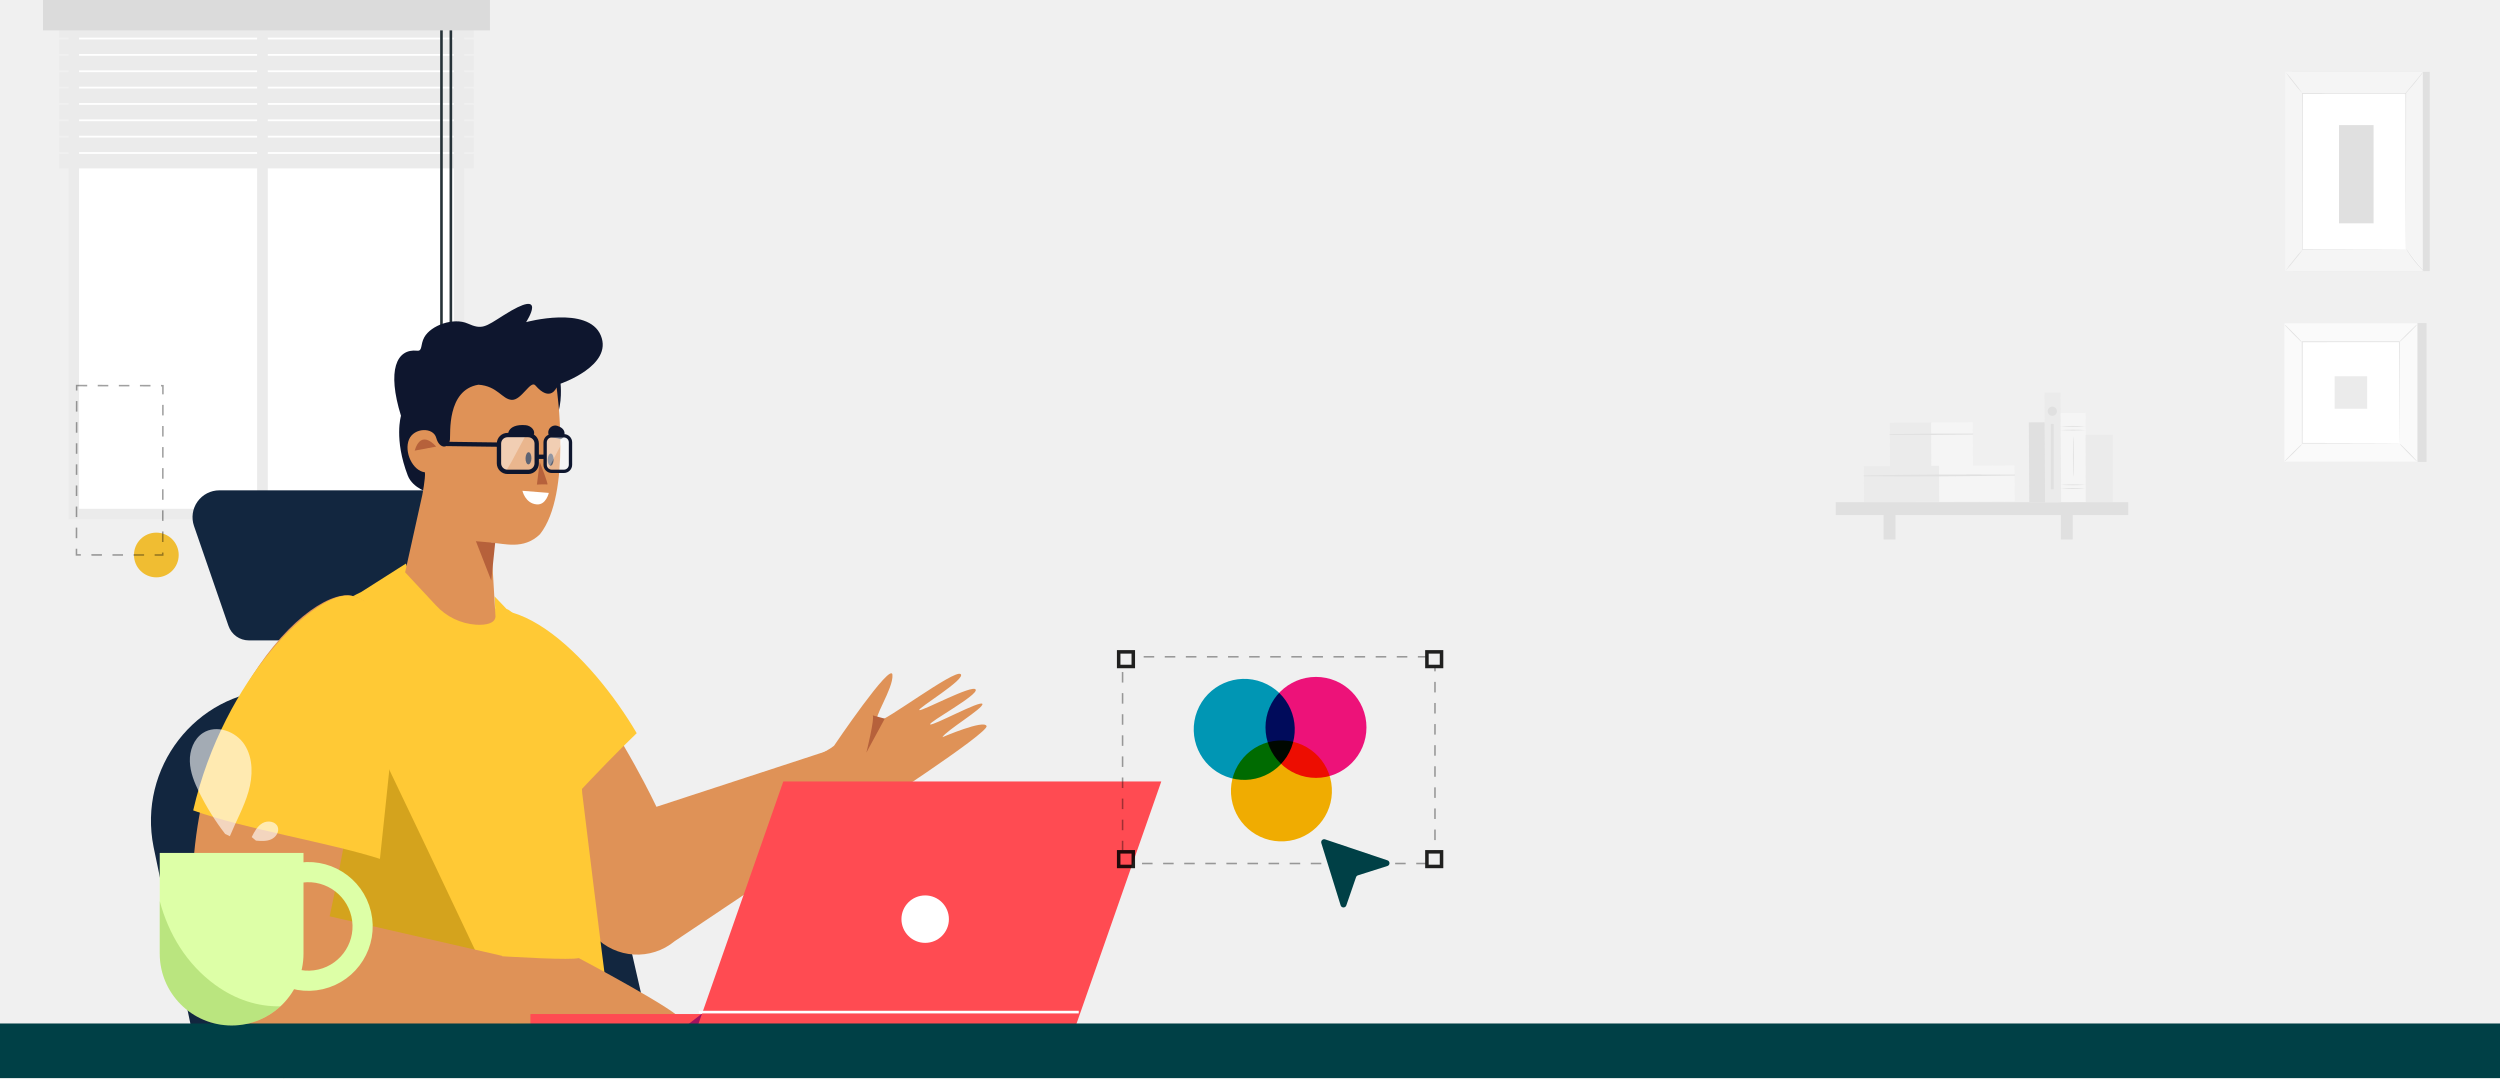
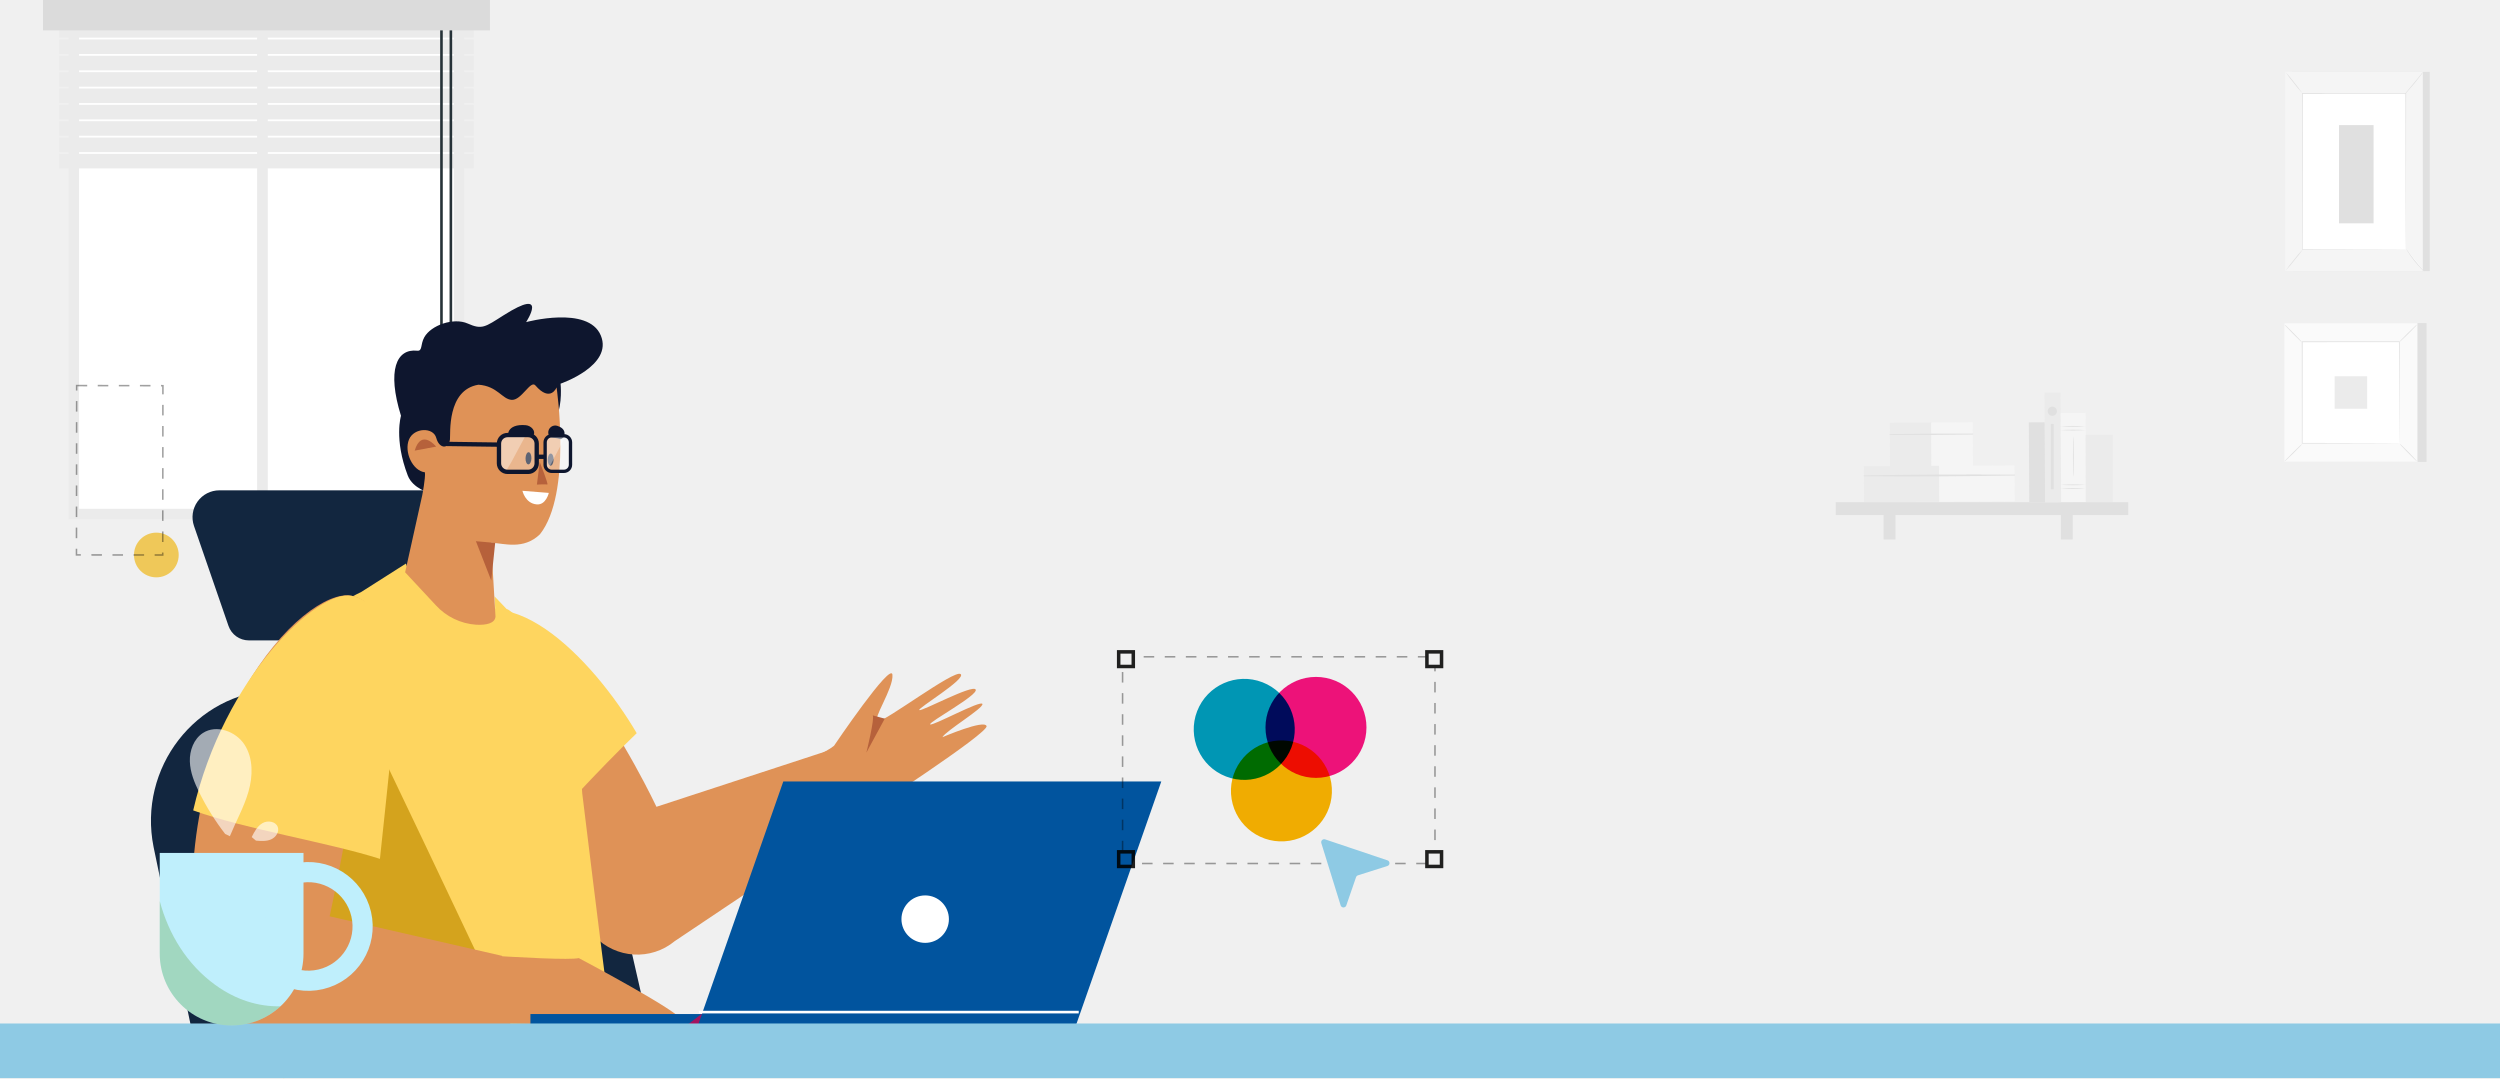
<svg xmlns="http://www.w3.org/2000/svg" width="1240" height="534.78" viewBox="0 0 1240 534.78">
-   <g id="Grupo_53834" data-name="Grupo 53834" transform="translate(-41.675 -86.772)">
+   <g id="Grupo_57478" data-name="Grupo 57478" transform="translate(-41.675 -86.772)">
    <g id="Grupo_55596" data-name="Grupo 55596" transform="translate(62.986 86.772)">
      <path id="Trazado_3325" data-name="Trazado 3325" d="M302.6,43.932V300.439H498.863V43.932Zm5.177,5.177H493.685V295.262H307.773Z" transform="translate(-289.876 -42.919)" fill="#ebebeb" />
      <path id="Trazado_3326" data-name="Trazado 3326" d="M306.376,47.712V293.864h88.355V49.057H399.9V293.864h92.39V47.712Z" transform="translate(-288.479 -41.522)" fill="#fff" />
      <rect id="Rectángulo_5108" data-name="Rectángulo 5108" width="5.166" height="247.39" transform="translate(106.252 7.535)" fill="#ebebeb" />
      <g id="Grupo_21095" data-name="Grupo 21095">
        <g id="Grupo_21091" data-name="Grupo 21091" transform="translate(8.031 11.473)">
          <rect id="Rectángulo_5109" data-name="Rectángulo 5109" width="205.644" height="7.206" fill="#ebebeb" />
          <rect id="Rectángulo_5110" data-name="Rectángulo 5110" width="205.644" height="7.207" transform="translate(0 8.107)" fill="#ebebeb" />
          <rect id="Rectángulo_5111" data-name="Rectángulo 5111" width="205.644" height="7.206" transform="translate(0 16.215)" fill="#ebebeb" />
          <rect id="Rectángulo_5112" data-name="Rectángulo 5112" width="205.644" height="7.206" transform="translate(0 24.322)" fill="#ebebeb" />
          <rect id="Rectángulo_5113" data-name="Rectángulo 5113" width="205.644" height="7.207" transform="translate(0 32.429)" fill="#ebebeb" />
          <rect id="Rectángulo_5114" data-name="Rectángulo 5114" width="205.644" height="7.207" transform="translate(0 40.537)" fill="#ebebeb" />
          <rect id="Rectángulo_5115" data-name="Rectángulo 5115" width="205.644" height="7.207" transform="translate(0 48.644)" fill="#ebebeb" />
          <rect id="Rectángulo_5116" data-name="Rectángulo 5116" width="205.644" height="7.206" transform="translate(0 56.751)" fill="#ebebeb" />
          <rect id="Rectángulo_5117" data-name="Rectángulo 5117" width="205.644" height="7.206" transform="translate(0 64.859)" fill="#ebebeb" />
        </g>
        <g id="Grupo_21094" data-name="Grupo 21094" transform="translate(195.363 10.011)">
          <g id="Grupo_21092" data-name="Grupo 21092">
            <rect id="Rectángulo_5118" data-name="Rectángulo 5118" width="1.294" height="166.106" transform="translate(1.647)" fill="#263238" />
            <path id="Trazado_3327" data-name="Trazado 3327" d="M440.543,177.963H435.95l1.151-6.6h2.29Z" transform="translate(-435.95 -5.83)" fill="#263238" />
          </g>
          <g id="Grupo_21093" data-name="Grupo 21093" transform="translate(4.66)">
            <rect id="Rectángulo_5119" data-name="Rectángulo 5119" width="1.294" height="240.299" transform="translate(1.65)" fill="#263238" />
            <path id="Trazado_3328" data-name="Trazado 3328" d="M443.946,231.275h-4.593l1.151-6.6h2.29Z" transform="translate(-439.353 13.875)" fill="#263238" />
          </g>
        </g>
        <rect id="Rectángulo_5120" data-name="Rectángulo 5120" width="221.706" height="15.076" fill="#dbdbdb" />
      </g>
    </g>
    <g id="Grupo_53805" data-name="Grupo 53805" transform="translate(116.545 237.503)">
      <g id="Grupo_53804" data-name="Grupo 53804" transform="translate(0 0)">
        <g id="Grupo_53796" data-name="Grupo 53796">
          <path id="Trazado_100501" data-name="Trazado 100501" d="M144.449,231.549l145.659-6.434,44.379,194.307-227.175,1.235L84.165,309.531C76.317,270.323,104.943,233.295,144.449,231.549Z" transform="translate(-82.865 -40.174)" fill="#12263f" />
          <g id="Grupo_53785" data-name="Grupo 53785" transform="translate(20.608 92.468)">
            <line id="Línea_139" data-name="Línea 139" x2="6.926" y2="27.085" transform="translate(46.92 70.002)" fill="none" stroke="#122832" stroke-miterlimit="10" stroke-width="5.917" />
            <line id="Línea_140" data-name="Línea 140" x2="6.925" y2="27.085" transform="translate(108.061 70.002)" fill="none" stroke="#122832" stroke-miterlimit="10" stroke-width="5.917" />
            <g id="Grupo_53784" data-name="Grupo 53784">
              <path id="Trazado_100502" data-name="Trazado 100502" d="M126.053,231.1h120l-25.7-74.433H111.454A13.322,13.322,0,0,0,98.86,174.334l17.117,49.581A10.658,10.658,0,0,0,126.053,231.1Z" transform="translate(-98.12 -156.663)" fill="#12263f" />
            </g>
          </g>
          <g id="Grupo_53795" data-name="Grupo 53795" transform="translate(20.38)">
            <g id="Grupo_53794" data-name="Grupo 53794">
              <g id="Grupo_53793" data-name="Grupo 53793">
                <g id="Grupo_53786" data-name="Grupo 53786" transform="translate(112.835 151.627)">
                  <path id="Trazado_100503" data-name="Trazado 100503" d="M309.7,328.5c19.51-12.947,54.307-35.151,54.307-35.151s61.507-39.911,60.364-43.325-21.9,5.522-21.9,5.522c1.625-3.156,20.584-14.448,19.829-16.493s-24.827,11.131-25.893,10.13,24.029-14.556,22.563-17.269-26.56,10.842-27.961,10.2,23.653-15.58,20.474-17.894-37.873,23.962-41,23.372,7.769-16.112,7.206-22.993S348.7,259.808,348.7,259.808c-6.526,5.682-57.919,27.748-57.919,27.748Z" transform="translate(-143.12 -192.25)" fill="#df9257" />
                  <path id="Trazado_100504" data-name="Trazado 100504" d="M354.663,240.919l-9.124,16.845s4.236-17.126,3.158-18.471Z" transform="translate(-123.905 -186.826)" fill="#b6613b" />
                  <path id="Trazado_100505" data-name="Trazado 100505" d="M298.993,298.018s-64.526-137.24-104.785-84.982c-43.286,56.19,34.477,107.3,74.12,149.211a29.146,29.146,0,0,0,39.742,2.394l93.484-62.63-15.834-32.369Z" transform="translate(-181.476 -200.204)" fill="#df9257" />
-                   <path id="Trazado_100506" data-name="Trazado 100506" d="M229.5,325.163c17.251-19.527,40.926-45.415,59.7-63.412-21.731-37.042-67.24-84.483-94.988-48.465C163.059,253.72,194.593,291.524,229.5,325.163Z" transform="translate(-181.476 -200.454)" fill="#ffc935" />
+                   <path id="Trazado_100506" data-name="Trazado 100506" d="M229.5,325.163c17.251-19.527,40.926-45.415,59.7-63.412-21.731-37.042-67.24-84.483-94.988-48.465C163.059,253.72,194.593,291.524,229.5,325.163Z" transform="translate(-181.476 -200.454)" fill="#fed55f" />
                </g>
                <g id="Grupo_53787" data-name="Grupo 53787" transform="translate(26.802 128.796)">
-                   <path id="Trazado_100507" data-name="Trazado 100507" d="M117.852,260.193c-2.221-34.627,57.129-62.585,57.129-62.585l22.087-14.054,1.321,3.687,36.845,34.437,6.11-15.93L241,199.785l6.041,6.343c4.446.729,22.586,25.48,27.341,37,7.235,17.535,9.442,40.522,10.137,54.319,16.412,134.376,17.675,138.562,17.675,138.562H137.872S131.638,475.2,117.852,260.193Z" transform="translate(-117.791 -183.554)" fill="#ffc935" />
+                   <path id="Trazado_100507" data-name="Trazado 100507" d="M117.852,260.193c-2.221-34.627,57.129-62.585,57.129-62.585l22.087-14.054,1.321,3.687,36.845,34.437,6.11-15.93L241,199.785l6.041,6.343c4.446.729,22.586,25.48,27.341,37,7.235,17.535,9.442,40.522,10.137,54.319,16.412,134.376,17.675,138.562,17.675,138.562H137.872S131.638,475.2,117.852,260.193Z" transform="translate(-117.791 -183.554)" fill="#fed55f" />
                  <path id="Trazado_100508" data-name="Trazado 100508" d="M151.621,203.587c1.694-1.121,108.4,225.4,108.4,225.4H127.763s-11.188-99.227-9.554-179.22C118.209,249.763,120.141,224.43,151.621,203.587Z" transform="translate(-117.701 -176.526)" fill="#d4a31d" />
                </g>
                <g id="Grupo_53790" data-name="Grupo 53790" transform="translate(100.312)">
                  <g id="Grupo_53789" data-name="Grupo 53789">
                    <path id="Trazado_100509" data-name="Trazado 100509" d="M252.62,144.24c3.121-6.352,2.071-16.458,2.071-16.458s26.2-8.936,19.945-23.918S237.6,97.247,237.6,97.247s11.657-17.875-11.249-3.335c-9.105,5.779-10.626,7.2-17.7,4.05s-18.3.894-21.563,6.817c-2.025,3.672-.778,6.936-3.545,6.646-10.249-1.073-15.045,9.627-8.006,32.308,0,0-3.546,11.564,3.356,29.6,2.494,6.514,10.992,8.7,10.992,8.7" transform="translate(-172.206 -88.214)" fill="#0e162e" />
                    <path id="Trazado_100510" data-name="Trazado 100510" d="M251.307,119.26s7.772,52.561-8.235,72.83c-8.216,7.954-17.909,4.465-24.131,4.227-.24-2.247.977,18.254,2.068,36.631,0,.046-.008.093-.014.139-.324,3.164-4.569,4.169-9.57,3.884a29.9,29.9,0,0,1-20.035-9.678l-15.2-16.32,8.478-38.2s1.689-8.619,1.346-11.388c-6.172-.777-10.463-10.2-7.887-16.33,2.456-5.844,12.023-6.228,13.514-.712,1.513,5.594,6.2,5.444,6.782.8.336-2.673-1.686-24.627,14.139-27.22,9.5.665,11.695,7.252,16.532,7.515s9.306-9.936,11.689-7.181C248.3,126.941,251.307,119.26,251.307,119.26Z" transform="translate(-170.808 -77.837)" fill="#df9257" />
                    <path id="Trazado_100511" data-name="Trazado 100511" d="M179.7,143.523c3.3-11.14,10.622-1.99,10.622-1.99Z" transform="translate(-169.576 -70.744)" fill="#b6613b" />
                    <path id="Trazado_100512" data-name="Trazado 100512" d="M211.735,176.192l-9.555-.846,7.61,19.514Z" transform="translate(-161.688 -57.639)" fill="#b6613b" />
                    <g id="Grupo_53788" data-name="Grupo 53788" transform="translate(56.515 60.088)">
                      <path id="Trazado_100513" data-name="Trazado 100513" d="M225.98,146.257s4.431,11.214,3.785,11.161c-1.7-.138-5.193.055-5.193.055Z" transform="translate(-210.346 -127.935)" fill="#b6613b" />
                      <ellipse id="Elipse_4097" data-name="Elipse 4097" cx="3.02" cy="1.458" rx="3.02" ry="1.458" transform="translate(19.515 20.143) rotate(-88.584)" fill="#0e162e" />
                      <path id="Trazado_100514" data-name="Trazado 100514" d="M220.4,145.655c-.041,1.667.578,3.035,1.383,3.054s1.49-1.314,1.532-2.983-.578-3.034-1.383-3.054S220.441,143.988,220.4,145.655Z" transform="translate(-211.811 -129.193)" fill="#0e162e" />
                      <path id="Trazado_100515" data-name="Trazado 100515" d="M215.076,138.5c-1.926.19-2.062-6.617,7.684-5.731,2.756.251,5.093,2.961,3.8,5.029C225.717,139.153,222.053,137.814,215.076,138.5Z" transform="translate(-214.041 -132.694)" fill="#0e162e" />
                      <path id="Trazado_100516" data-name="Trazado 100516" d="M234.439,139.569c1.83.63,4.643-4.5-.8-6.39a3.46,3.46,0,0,0-4.466,4.828C229.867,139.264,231.551,138.578,234.439,139.569Z" transform="translate(-208.877 -132.62)" fill="#0e162e" />
                      <path id="Trazado_100517" data-name="Trazado 100517" d="M232.342,157.881l-13.084-1.042s1.377,6.286,7.111,6.745C230.984,163.954,232.342,157.881,232.342,157.881Z" transform="translate(-212.211 -124.221)" fill="#fff" />
                    </g>
                  </g>
                </g>
                <path id="Trazado_100518" data-name="Trazado 100518" d="M167.079,369.748c23.265-2.65,65.026-7.5,65.026-7.5s83.651,1.751,84.186-1.808-50.766-30.726-50.766-30.726c-8.4,2.089-96.662-5.031-96.662-5.031Z" transform="translate(-73.693 -5.236)" fill="#df9257" />
                <g id="Grupo_53791" data-name="Grupo 53791" transform="translate(0 144.567)">
                  <path id="Trazado_100519" data-name="Trazado 100519" d="M183.131,250.226c.563-11.43,16.328-50.1-5.925-54.758-23.467-4.915-92.836,66.146-76.9,184.79,3.615,26.922,19.183,49.143,65.858,40.612l88.22-13-2.672-33.843-85.5-19.594S181.458,284.162,183.131,250.226Z" transform="translate(-97.951 -195.229)" fill="#df9257" />
                </g>
                <g id="Grupo_53792" data-name="Grupo 53792" transform="translate(0.57 144.604)">
-                   <path id="Trazado_100520" data-name="Trazado 100520" d="M191,325.92c3.562-33.844,6.232-56.691,7.125-74.813.565-11.429,1.187-50.987-21.065-55.648-17.069-3.575-63.535,40.527-78.685,106.414C123.576,311.08,165.431,317.748,191,325.92Z" transform="translate(-98.373 -195.256)" fill="#ffc935" />
+                   <path id="Trazado_100520" data-name="Trazado 100520" d="M191,325.92c3.562-33.844,6.232-56.691,7.125-74.813.565-11.429,1.187-50.987-21.065-55.648-17.069-3.575-63.535,40.527-78.685,106.414C123.576,311.08,165.431,317.748,191,325.92Z" transform="translate(-98.373 -195.256)" fill="#fed55f" />
                </g>
              </g>
            </g>
          </g>
        </g>
        <g id="Grupo_53803" data-name="Grupo 53803" transform="translate(144.798 65.056)">
          <g id="Grupo_53802" data-name="Grupo 53802" transform="translate(27.817)">
            <g id="Grupo_53799" data-name="Grupo 53799">
              <g id="Grupo_53797" data-name="Grupo 53797">
                <rect id="Rectángulo_5181" data-name="Rectángulo 5181" width="18.721" height="18.255" rx="4.234" transform="translate(0.001)" fill="#fff" opacity="0.33" />
                <path id="Trazado_100521" data-name="Trazado 100521" d="M214.08,154.264c.979-1.548,1.936-3.115,2.834-4.723,2.425-4.343,4.661-8.857,7.077-13.17h-8.327c-2.775,0-5.024,2.915-5.024,6.513v5.229C210.641,150.988,212.088,153.4,214.08,154.264Z" transform="translate(-210.641 -136.371)" fill="#fff" opacity="0.33" />
              </g>
              <g id="Grupo_53798" data-name="Grupo 53798" transform="translate(0.001)">
                <rect id="Rectángulo_5182" data-name="Rectángulo 5182" width="18.721" height="18.255" rx="4.234" fill="none" stroke="#0e162e" stroke-miterlimit="10" stroke-width="2.156" />
              </g>
            </g>
            <g id="Grupo_53801" data-name="Grupo 53801" transform="translate(22.9 0.365)">
              <g id="Grupo_53800" data-name="Grupo 53800">
                <rect id="Rectángulo_5183" data-name="Rectángulo 5183" width="12.579" height="17.628" rx="3.255" transform="translate(0 0)" fill="#fff" opacity="0.33" />
                <path id="Trazado_100522" data-name="Trazado 100522" d="M229.117,153.223q4.278-8.12,8.54-16.251a3.079,3.079,0,0,0-1.347-.331h-4.857c-2.132,0-3.861,2.243-3.861,5.006v7.615A5.588,5.588,0,0,0,229.117,153.223Z" transform="translate(-227.593 -136.641)" fill="#fff" opacity="0.33" />
              </g>
              <rect id="Rectángulo_5184" data-name="Rectángulo 5184" width="12.579" height="17.628" rx="3.255" transform="translate(0 0)" fill="none" stroke="#0e162e" stroke-miterlimit="10" stroke-width="1.657" />
            </g>
            <line id="Línea_141" data-name="Línea 141" x2="3.821" transform="translate(18.721 10.768)" fill="none" stroke="#0e162e" stroke-miterlimit="10" stroke-width="2.156" />
          </g>
          <line id="Línea_142" data-name="Línea 142" x2="27.637" y2="0.376" transform="translate(0 4.374)" fill="none" stroke="#0e162e" stroke-miterlimit="10" stroke-width="2.156" />
        </g>
      </g>
    </g>
    <g id="Grupo_53811" data-name="Grupo 53811" transform="translate(41.675 423.527)">
      <g id="Grupo_53807" data-name="Grupo 53807" transform="translate(263.091 50.854)">
        <g id="Grupo_53806" data-name="Grupo 53806" transform="translate(0)">
-           <rect id="Rectángulo_5185" data-name="Rectángulo 5185" width="118.957" height="13.95" transform="translate(0 115.351)" fill="#ff4b52" />
+           <rect id="Rectángulo_5185" data-name="Rectángulo 5185" width="118.957" height="13.95" transform="translate(0 115.351)" fill="#01549e" />
          <path id="Trazado_100523" data-name="Trazado 100523" d="M289.562,348.948q-8.971,6.79-17.652,13.951h51.8V348.948Z" transform="translate(-204.748 -233.597)" fill="#a3135f" />
-           <path id="Trazado_100524" data-name="Trazado 100524" d="M469.023,392.862H281.537l45.256-129.3H514.279Z" transform="translate(-201.37 -263.561)" fill="#ff4b52" />
+           <path id="Trazado_100524" data-name="Trazado 100524" d="M469.023,392.862H281.537l45.256-129.3H514.279Z" transform="translate(-201.37 -263.561)" fill="#01549e" />
          <line id="Línea_143" data-name="Línea 143" x2="188.429" transform="translate(83.531 114.395)" fill="none" stroke="#fff" stroke-miterlimit="10" stroke-width="1.311" />
          <path id="Trazado_100525" data-name="Trazado 100525" d="M381.959,317.165a11.77,11.77,0,1,0-11.77,11.772A11.771,11.771,0,0,0,381.959,317.165Z" transform="translate(-174.392 -248.881)" fill="#fff" />
        </g>
      </g>
-       <rect id="Rectángulo_5186" data-name="Rectángulo 5186" width="1240" height="27.071" transform="translate(0 170.893)" fill="#004046" />
+       <rect id="Rectángulo_5186" data-name="Rectángulo 5186" width="1240" height="27.071" transform="translate(0 170.893)" fill="#8ecae4" />
      <g id="Grupo_53810" data-name="Grupo 53810" transform="translate(79.231 24.889)">
        <g id="Grupo_53808" data-name="Grupo 53808" transform="translate(0 61.423)">
-           <path id="Trazado_100526" data-name="Trazado 100526" d="M120.918,396.613h0a35.654,35.654,0,0,1-35.654-35.654V311.045h71.307v49.914A35.654,35.654,0,0,1,120.918,396.613Z" transform="translate(-85.264 -311.045)" fill="#ddffa7" />
+           <path id="Trazado_100526" data-name="Trazado 100526" d="M120.918,396.613h0a35.654,35.654,0,0,1-35.654-35.654V311.045h71.307v49.914A35.654,35.654,0,0,1,120.918,396.613Z" transform="translate(-85.264 -311.045)" fill="#bfeffc" />
          <path id="Trazado_100527" data-name="Trazado 100527" d="M112.8,365.767c-14.094-10.234-23.165-25.182-27.536-41.6v26.06a35.655,35.655,0,0,0,35.652,35.654h0a35.481,35.481,0,0,0,24.181-9.508C134.273,376.611,123.081,373.234,112.8,365.767Z" transform="translate(-85.264 -300.314)" fill="#d7e5c2" style="mix-blend-mode: multiply;isolation: isolate" />
-           <circle id="Elipse_4098" data-name="Elipse 4098" cx="26.938" cy="26.938" r="26.938" transform="matrix(0.974, -0.227, 0.227, 0.974, 41.334, 16.326)" fill="none" stroke="#ddffa7" stroke-linecap="round" stroke-miterlimit="10" stroke-width="10" />
+           <circle id="Elipse_4098" data-name="Elipse 4098" cx="26.938" cy="26.938" r="26.938" transform="matrix(0.974, -0.227, 0.227, 0.974, 41.334, 16.326)" fill="none" stroke="#bfeffc" stroke-linecap="round" stroke-miterlimit="10" stroke-width="10" />
        </g>
        <g id="Grupo_53809" data-name="Grupo 53809" transform="translate(14.922)" opacity="0.61">
          <path id="Trazado_100528" data-name="Trazado 100528" d="M110.99,329.243a122.689,122.689,0,0,1-12.86-20.62c-2.387-4.833-4.484-9.966-4.648-15.354s1.936-11.11,6.44-14.069c6.685-4.392,16.445-.885,20.744,5.858s4.108,15.51,1.9,23.2-6.207,14.722-9.238,22.123" transform="translate(-93.473 -277.253)" fill="#fff" />
          <path id="Trazado_100529" data-name="Trazado 100529" d="M110.356,310.168c1.332-2.643,2.8-5.433,5.364-6.913s6.54-.883,7.562,1.9c.882,2.4-.925,5.119-3.263,6.157s-5.017.843-7.565.629" transform="translate(-79.668 -256.633)" fill="#fff" />
        </g>
      </g>
    </g>
    <g id="Grupo_53830" data-name="Grupo 53830" transform="translate(120.491 125.707)">
      <g id="Grupo_53829" data-name="Grupo 53829" transform="translate(476.048 284.393)">
        <g id="Grupo_53828" data-name="Grupo 53828" style="mix-blend-mode: multiply;isolation: isolate">
          <g id="Grupo_53823" data-name="Grupo 53823" transform="translate(29.879 6.069)">
            <circle id="Elipse_4099" data-name="Elipse 4099" cx="25.042" cy="25.042" r="25.042" transform="translate(42.94 6.35)" fill="#fc1381" style="mix-blend-mode: multiply;isolation: isolate" />
            <circle id="Elipse_4100" data-name="Elipse 4100" cx="25.042" cy="25.042" r="25.042" transform="matrix(0.361, -0.933, 0.933, 0.361, 0, 46.703)" fill="#009fbf" style="mix-blend-mode: multiply;isolation: isolate" />
            <circle id="Elipse_4101" data-name="Elipse 4101" cx="25.042" cy="25.042" r="25.042" transform="translate(22.095 42.223) rotate(-9.282)" fill="#ffb701" style="mix-blend-mode: multiply;isolation: isolate" />
          </g>
          <g id="Grupo_53827" data-name="Grupo 53827">
            <rect id="Rectángulo_5197" data-name="Rectángulo 5197" width="154.952" height="102.525" transform="translate(1.933 2.446)" fill="none" stroke="#a0a0a0" stroke-miterlimit="10" stroke-width="0.771" stroke-dasharray="5.231" />
            <g id="Grupo_53826" data-name="Grupo 53826">
              <g id="Grupo_53824" data-name="Grupo 53824">
                <rect id="Rectángulo_5198" data-name="Rectángulo 5198" width="7.249" height="7.249" fill="#fff" stroke="#222221" stroke-miterlimit="10" stroke-width="1.744" />
                <rect id="Rectángulo_5199" data-name="Rectángulo 5199" width="7.249" height="7.249" transform="translate(152.888)" fill="#fff" stroke="#222221" stroke-miterlimit="10" stroke-width="1.744" />
              </g>
              <g id="Grupo_53825" data-name="Grupo 53825" transform="translate(0 99.179)">
                <rect id="Rectángulo_5200" data-name="Rectángulo 5200" width="7.249" height="7.249" fill="#fff" stroke="#222221" stroke-miterlimit="10" stroke-width="1.744" />
                <rect id="Rectángulo_5201" data-name="Rectángulo 5201" width="7.249" height="7.249" transform="translate(152.888)" fill="#fff" stroke="#222221" stroke-miterlimit="10" stroke-width="1.744" />
              </g>
            </g>
          </g>
        </g>
-         <path id="Trazado_100534" data-name="Trazado 100534" d="M529.5,312.771l-4.833,14.017a1.477,1.477,0,0,1-2.806-.044l-9.588-30.9a1.476,1.476,0,0,1,1.88-1.836l30.936,10.4a1.476,1.476,0,0,1-.025,2.806l-14.615,4.629A1.476,1.476,0,0,0,529.5,312.771Z" transform="translate(-411.767 -201.007)" fill="#004046" />
+         <path id="Trazado_100534" data-name="Trazado 100534" d="M529.5,312.771l-4.833,14.017a1.477,1.477,0,0,1-2.806-.044l-9.588-30.9a1.476,1.476,0,0,1,1.88-1.836l30.936,10.4a1.476,1.476,0,0,1-.025,2.806l-14.615,4.629A1.476,1.476,0,0,0,529.5,312.771Z" transform="translate(-411.767 -201.007)" fill="#8ecae4" />
      </g>
    </g>
    <g id="Grupo_53833" data-name="Grupo 53833" transform="translate(79.603 167.426)">
      <g id="Grupo_53832" data-name="Grupo 53832" transform="translate(0 110.595)">
-         <path id="Trazado_100536" data-name="Trazado 100536" d="M100.418,234.742a11.093,11.093,0,1,0-11.1,11.079A11.091,11.091,0,0,0,100.418,234.742Z" transform="translate(-49.71 -150.701)" fill="#ffc935" style="mix-blend-mode: multiply;isolation: isolate" />
+         <path id="Trazado_100536" data-name="Trazado 100536" d="M100.418,234.742a11.093,11.093,0,1,0-11.1,11.079A11.091,11.091,0,0,0,100.418,234.742Z" transform="translate(-49.71 -150.701)" fill="#fed55f" style="mix-blend-mode: multiply;isolation: isolate" />
        <rect id="Rectángulo_5203" data-name="Rectángulo 5203" width="42.785" height="83.985" transform="translate(0.094 0) rotate(0.064)" fill="none" stroke="#a0a0a0" stroke-miterlimit="10" stroke-width="0.771" stroke-dasharray="5.231" style="mix-blend-mode: multiply;isolation: isolate" />
      </g>
    </g>
    <g id="Grupo_55321" data-name="Grupo 55321" transform="translate(286.548 229.721)">
      <g id="Grupo_55442" data-name="Grupo 55442" transform="translate(332 10.086)">
        <g id="Grupo_55326" data-name="Grupo 55326">
          <g id="Grupo_55325" data-name="Grupo 55325">
            <g id="Grupo_55324" data-name="Grupo 55324">
              <g id="Grupo_55323" data-name="Grupo 55323">
                <g id="Grupo_55322" data-name="Grupo 55322">
                  <g id="Grupo_55321-2" data-name="Grupo 55321">
                    <rect id="Rectángulo_5600" data-name="Rectángulo 5600" width="7.96" height="39.611" transform="translate(429.428 56.463) rotate(-0.307)" fill="#e0e0e0" />
                  </g>
                </g>
              </g>
            </g>
          </g>
        </g>
        <g id="Grupo_55346" data-name="Grupo 55346">
          <g id="Grupo_55332" data-name="Grupo 55332">
            <g id="Grupo_55331" data-name="Grupo 55331">
              <g id="Grupo_55330" data-name="Grupo 55330">
                <g id="Grupo_55329" data-name="Grupo 55329">
                  <g id="Grupo_55328" data-name="Grupo 55328">
                    <g id="Grupo_55327" data-name="Grupo 55327">
                      <rect id="Rectángulo_5601" data-name="Rectángulo 5601" width="20.615" height="21.868" transform="translate(360.464 56.634) rotate(-0.307)" fill="#ebebeb" />
                    </g>
                  </g>
                </g>
              </g>
            </g>
          </g>
          <g id="Grupo_55338" data-name="Grupo 55338">
            <g id="Grupo_55337" data-name="Grupo 55337">
              <g id="Grupo_55336" data-name="Grupo 55336">
                <g id="Grupo_55335" data-name="Grupo 55335">
                  <g id="Grupo_55334" data-name="Grupo 55334">
                    <g id="Grupo_55333" data-name="Grupo 55333">
                      <rect id="Rectángulo_5602" data-name="Rectángulo 5602" width="20.615" height="21.868" transform="translate(380.981 56.524) rotate(-0.307)" fill="#f5f5f5" />
                    </g>
                  </g>
                </g>
              </g>
            </g>
          </g>
          <g id="Grupo_55345" data-name="Grupo 55345">
            <g id="Grupo_55344" data-name="Grupo 55344">
              <g id="Grupo_55343" data-name="Grupo 55343">
                <g id="Grupo_55342" data-name="Grupo 55342">
                  <g id="Grupo_55341" data-name="Grupo 55341">
                    <g id="Grupo_55340" data-name="Grupo 55340">
                      <g id="Grupo_55339" data-name="Grupo 55339">
                        <path id="Trazado_101815" data-name="Trazado 101815" d="M360.5,62.674c13.7.113,27.434.033,41.132-.19a.219.219,0,0,0,0-.437c-13.7-.076-27.433-.009-41.13.251a.188.188,0,0,0,0,.376Z" fill="#e0e0e0" />
                      </g>
                    </g>
                  </g>
                </g>
              </g>
            </g>
          </g>
        </g>
        <g id="Grupo_55366" data-name="Grupo 55366">
          <g id="Grupo_55352" data-name="Grupo 55352">
            <g id="Grupo_55351" data-name="Grupo 55351">
              <g id="Grupo_55350" data-name="Grupo 55350">
                <g id="Grupo_55349" data-name="Grupo 55349">
                  <g id="Grupo_55348" data-name="Grupo 55348">
                    <g id="Grupo_55347" data-name="Grupo 55347">
                      <rect id="Rectángulo_5603" data-name="Rectángulo 5603" width="37.453" height="17.821" transform="translate(347.612 78.227) rotate(-0.307)" fill="#ebebeb" />
                    </g>
                  </g>
                </g>
              </g>
            </g>
          </g>
          <g id="Grupo_55358" data-name="Grupo 55358">
            <g id="Grupo_55357" data-name="Grupo 55357">
              <g id="Grupo_55356" data-name="Grupo 55356">
                <g id="Grupo_55355" data-name="Grupo 55355">
                  <g id="Grupo_55354" data-name="Grupo 55354">
                    <g id="Grupo_55353" data-name="Grupo 55353">
                      <rect id="Rectángulo_5604" data-name="Rectángulo 5604" width="37.454" height="17.821" transform="translate(384.887 78.028) rotate(-0.307)" fill="#f5f5f5" />
                    </g>
                  </g>
                </g>
              </g>
            </g>
          </g>
          <g id="Grupo_55365" data-name="Grupo 55365">
            <g id="Grupo_55364" data-name="Grupo 55364">
              <g id="Grupo_55363" data-name="Grupo 55363">
                <g id="Grupo_55362" data-name="Grupo 55362">
                  <g id="Grupo_55361" data-name="Grupo 55361">
                    <g id="Grupo_55360" data-name="Grupo 55360">
                      <g id="Grupo_55359" data-name="Grupo 55359">
                        <path id="Trazado_101816" data-name="Trazado 101816" d="M347.638,83.184c24.881.281,49.849.029,74.729-.369a.219.219,0,0,0,0-.438c-24.883-.132-49.852-.117-74.729.431a.188.188,0,0,0,0,.376Z" fill="#e0e0e0" />
                      </g>
                    </g>
                  </g>
                </g>
              </g>
            </g>
          </g>
        </g>
        <g id="Grupo_55382" data-name="Grupo 55382">
          <g id="Grupo_55371" data-name="Grupo 55371">
            <g id="Grupo_55370" data-name="Grupo 55370">
              <g id="Grupo_55369" data-name="Grupo 55369">
                <g id="Grupo_55368" data-name="Grupo 55368">
                  <g id="Grupo_55367" data-name="Grupo 55367">
                    <rect id="Rectángulo_5605" data-name="Rectángulo 5605" width="145.105" height="6.384" transform="translate(333.632 96.048)" fill="#e0e0e0" />
                  </g>
                </g>
              </g>
            </g>
          </g>
          <g id="Grupo_55376" data-name="Grupo 55376">
            <g id="Grupo_55375" data-name="Grupo 55375">
              <g id="Grupo_55374" data-name="Grupo 55374">
                <g id="Grupo_55373" data-name="Grupo 55373">
                  <g id="Grupo_55372" data-name="Grupo 55372">
                    <rect id="Rectángulo_5606" data-name="Rectángulo 5606" width="5.891" height="15.434" transform="translate(357.388 99.118)" fill="#e0e0e0" />
                  </g>
                </g>
              </g>
            </g>
          </g>
          <g id="Grupo_55381" data-name="Grupo 55381">
            <g id="Grupo_55380" data-name="Grupo 55380">
              <g id="Grupo_55379" data-name="Grupo 55379">
                <g id="Grupo_55378" data-name="Grupo 55378">
                  <g id="Grupo_55377" data-name="Grupo 55377">
                    <rect id="Rectángulo_5607" data-name="Rectángulo 5607" width="5.891" height="15.434" transform="translate(445.322 99.118)" fill="#e0e0e0" />
                  </g>
                </g>
              </g>
            </g>
          </g>
        </g>
        <g id="Grupo_55388" data-name="Grupo 55388">
          <g id="Grupo_55387" data-name="Grupo 55387">
            <g id="Grupo_55386" data-name="Grupo 55386">
              <g id="Grupo_55385" data-name="Grupo 55385">
                <g id="Grupo_55384" data-name="Grupo 55384">
                  <g id="Grupo_55383" data-name="Grupo 55383">
                    <rect id="Rectángulo_5608" data-name="Rectángulo 5608" width="7.961" height="54.479" transform="translate(437.196 41.693) rotate(-0.307)" fill="#ebebeb" />
                  </g>
                </g>
              </g>
            </g>
          </g>
        </g>
        <g id="Grupo_55425" data-name="Grupo 55425">
          <g id="Grupo_55394" data-name="Grupo 55394">
            <g id="Grupo_55393" data-name="Grupo 55393">
              <g id="Grupo_55392" data-name="Grupo 55392">
                <g id="Grupo_55391" data-name="Grupo 55391">
                  <g id="Grupo_55390" data-name="Grupo 55390">
                    <g id="Grupo_55389" data-name="Grupo 55389">
                      <rect id="Rectángulo_5609" data-name="Rectángulo 5609" width="12.369" height="44.149" transform="translate(445.225 51.857) rotate(-0.308)" fill="#f5f5f5" />
                    </g>
                  </g>
                </g>
              </g>
            </g>
          </g>
          <g id="Grupo_55400" data-name="Grupo 55400">
            <g id="Grupo_55399" data-name="Grupo 55399">
              <g id="Grupo_55398" data-name="Grupo 55398">
                <g id="Grupo_55397" data-name="Grupo 55397">
                  <g id="Grupo_55396" data-name="Grupo 55396">
                    <g id="Grupo_55395" data-name="Grupo 55395">
                      <path id="Trazado_101817" data-name="Trazado 101817" d="M457.511,60.3a89.471,89.471,0,0,1-12.369,0,89.056,89.056,0,0,1,12.369,0Z" fill="#e0e0e0" />
                    </g>
                  </g>
                </g>
              </g>
            </g>
          </g>
          <g id="Grupo_55406" data-name="Grupo 55406">
            <g id="Grupo_55405" data-name="Grupo 55405">
              <g id="Grupo_55404" data-name="Grupo 55404">
                <g id="Grupo_55403" data-name="Grupo 55403">
                  <g id="Grupo_55402" data-name="Grupo 55402">
                    <g id="Grupo_55401" data-name="Grupo 55401">
                      <path id="Trazado_101818" data-name="Trazado 101818" d="M457.511,58.442a89.473,89.473,0,0,1-12.369,0,89.471,89.471,0,0,1,12.369,0Z" fill="#e0e0e0" />
                    </g>
                  </g>
                </g>
              </g>
            </g>
          </g>
          <g id="Grupo_55412" data-name="Grupo 55412">
            <g id="Grupo_55411" data-name="Grupo 55411">
              <g id="Grupo_55410" data-name="Grupo 55410">
                <g id="Grupo_55409" data-name="Grupo 55409">
                  <g id="Grupo_55408" data-name="Grupo 55408">
                    <g id="Grupo_55407" data-name="Grupo 55407">
                      <path id="Trazado_101819" data-name="Trazado 101819" d="M457.511,89.3a89.055,89.055,0,0,1-12.369,0,89.473,89.473,0,0,1,12.369,0Z" fill="#e0e0e0" />
                    </g>
                  </g>
                </g>
              </g>
            </g>
          </g>
          <g id="Grupo_55418" data-name="Grupo 55418">
            <g id="Grupo_55417" data-name="Grupo 55417">
              <g id="Grupo_55416" data-name="Grupo 55416">
                <g id="Grupo_55415" data-name="Grupo 55415">
                  <g id="Grupo_55414" data-name="Grupo 55414">
                    <g id="Grupo_55413" data-name="Grupo 55413">
                      <path id="Trazado_101820" data-name="Trazado 101820" d="M457.511,87.443a89.473,89.473,0,0,1-12.369,0,89.055,89.055,0,0,1,12.369,0Z" fill="#e0e0e0" />
                    </g>
                  </g>
                </g>
              </g>
            </g>
          </g>
          <g id="Grupo_55424" data-name="Grupo 55424">
            <g id="Grupo_55423" data-name="Grupo 55423">
              <g id="Grupo_55422" data-name="Grupo 55422">
                <g id="Grupo_55421" data-name="Grupo 55421">
                  <g id="Grupo_55420" data-name="Grupo 55420">
                    <g id="Grupo_55419" data-name="Grupo 55419">
                      <path id="Trazado_101821" data-name="Trazado 101821" d="M451.526,83.4c-.119,0-.215-4.454-.215-9.948s.1-9.948.215-9.948.214,4.453.214,9.948S451.644,83.4,451.526,83.4Z" fill="#e0e0e0" />
                    </g>
                  </g>
                </g>
              </g>
            </g>
          </g>
        </g>
        <g id="Grupo_55431" data-name="Grupo 55431">
          <g id="Grupo_55430" data-name="Grupo 55430">
            <g id="Grupo_55429" data-name="Grupo 55429">
              <g id="Grupo_55428" data-name="Grupo 55428">
                <g id="Grupo_55427" data-name="Grupo 55427">
                  <g id="Grupo_55426" data-name="Grupo 55426">
                    <rect id="Rectángulo_5610" data-name="Rectángulo 5610" width="13.464" height="33.323" transform="translate(457.645 62.632)" fill="#ebebeb" />
                  </g>
                </g>
              </g>
            </g>
          </g>
        </g>
        <g id="Grupo_55436" data-name="Grupo 55436">
          <g id="Grupo_55435" data-name="Grupo 55435">
            <g id="Grupo_55434" data-name="Grupo 55434">
              <g id="Grupo_55433" data-name="Grupo 55433">
                <g id="Grupo_55432" data-name="Grupo 55432">
                  <path id="Trazado_101822" data-name="Trazado 101822" d="M443.347,50.951a2.288,2.288,0,1,1-2.288-2.288A2.288,2.288,0,0,1,443.347,50.951Z" fill="#e0e0e0" />
                </g>
              </g>
            </g>
          </g>
        </g>
        <g id="Grupo_55441" data-name="Grupo 55441">
          <g id="Grupo_55440" data-name="Grupo 55440">
            <g id="Grupo_55439" data-name="Grupo 55439">
              <g id="Grupo_55438" data-name="Grupo 55438">
                <g id="Grupo_55437" data-name="Grupo 55437">
                  <rect id="Rectángulo_5611" data-name="Rectángulo 5611" width="1.414" height="32.409" transform="translate(440.352 57.244)" fill="#e0e0e0" />
                </g>
              </g>
            </g>
          </g>
        </g>
      </g>
      <g id="Grupo_55500" data-name="Grupo 55500" transform="translate(857 -159)">
        <g id="Grupo_55446" data-name="Grupo 55446">
          <g id="Grupo_55445" data-name="Grupo 55445">
            <g id="Grupo_55444" data-name="Grupo 55444">
              <g id="Grupo_55443" data-name="Grupo 55443">
                <rect id="Rectángulo_5612" data-name="Rectángulo 5612" width="68.19" height="98.839" transform="translate(35.086 51.675)" fill="#e0e0e0" />
              </g>
            </g>
          </g>
        </g>
        <g id="Grupo_55450" data-name="Grupo 55450">
          <g id="Grupo_55449" data-name="Grupo 55449">
            <g id="Grupo_55448" data-name="Grupo 55448">
              <g id="Grupo_55447" data-name="Grupo 55447">
                <rect id="Rectángulo_5613" data-name="Rectángulo 5613" width="68.19" height="98.839" transform="translate(31.67 51.675)" fill="#f5f5f5" />
              </g>
            </g>
          </g>
        </g>
        <g id="Grupo_55460" data-name="Grupo 55460">
          <g id="Grupo_55454" data-name="Grupo 55454">
            <g id="Grupo_55453" data-name="Grupo 55453">
              <g id="Grupo_55452" data-name="Grupo 55452">
                <g id="Grupo_55451" data-name="Grupo 55451">
                  <rect id="Rectángulo_5614" data-name="Rectángulo 5614" width="51.246" height="77.429" transform="translate(40.143 62.38)" fill="#fff" />
                </g>
              </g>
            </g>
          </g>
          <g id="Grupo_55459" data-name="Grupo 55459">
            <g id="Grupo_55458" data-name="Grupo 55458">
              <g id="Grupo_55457" data-name="Grupo 55457">
                <g id="Grupo_55456" data-name="Grupo 55456">
                  <g id="Grupo_55455" data-name="Grupo 55455">
                    <path id="Trazado_101823" data-name="Trazado 101823" d="M91.389,139.809s-.007-.131-.01-.379-.006-.62-.011-1.1c0-.973-.011-2.4-.02-4.247-.011-3.711-.026-9.118-.046-15.95-.02-13.653-.049-32.987-.084-55.755l.17.17-51.239.015h-.006l.185-.185c-.014,29.209-.027,56.141-.038,77.429l-.147-.148,37.3.078,10.305.037,2.705.017c.613.005.936.016.936.016s-.3.01-.9.016l-2.677.016-10.272.038-37.392.078h-.148v-.148c-.011-21.288-.024-48.22-.038-77.429v-.186h.192l51.239.016h.171v.17c-.034,22.813-.063,42.186-.084,55.867-.02,6.815-.035,12.209-.046,15.911-.009,1.835-.016,3.248-.02,4.213,0,.469-.008.828-.01,1.079S91.389,139.809,91.389,139.809Z" fill="#e0e0e0" />
                  </g>
                </g>
              </g>
            </g>
          </g>
        </g>
        <g id="Grupo_55465" data-name="Grupo 55465">
          <g id="Grupo_55464" data-name="Grupo 55464">
            <g id="Grupo_55463" data-name="Grupo 55463">
              <g id="Grupo_55462" data-name="Grupo 55462">
                <g id="Grupo_55461" data-name="Grupo 55461">
                  <path id="Trazado_101824" data-name="Trazado 101824" d="M89.013,62.9" fill="none" stroke="#fbfbfb" stroke-miterlimit="10" stroke-width="0.25" />
                </g>
              </g>
            </g>
          </g>
        </g>
        <g id="Grupo_55470" data-name="Grupo 55470">
          <g id="Grupo_55469" data-name="Grupo 55469">
            <g id="Grupo_55468" data-name="Grupo 55468">
              <g id="Grupo_55467" data-name="Grupo 55467">
                <g id="Grupo_55466" data-name="Grupo 55466">
                  <path id="Trazado_101825" data-name="Trazado 101825" d="M100.052,51.675a11.823,11.823,0,0,1-1.215,1.766c-.793,1.059-1.917,2.5-3.2,4.058s-2.482,2.938-3.37,3.918a11.807,11.807,0,0,1-1.5,1.532,12.8,12.8,0,0,1,1.3-1.7l3.283-3.983,3.28-3.985A12.8,12.8,0,0,1,100.052,51.675Z" fill="#e0e0e0" />
                </g>
              </g>
            </g>
          </g>
        </g>
        <g id="Grupo_55480" data-name="Grupo 55480">
          <g id="Grupo_55474" data-name="Grupo 55474">
            <g id="Grupo_55473" data-name="Grupo 55473">
              <g id="Grupo_55472" data-name="Grupo 55472">
                <g id="Grupo_55471" data-name="Grupo 55471">
                  <path id="Trazado_101826" data-name="Trazado 101826" d="M91.65,139.56a63.463,63.463,0,0,0,8.938,11.178" fill="#fff" />
                </g>
              </g>
            </g>
          </g>
          <g id="Grupo_55479" data-name="Grupo 55479">
            <g id="Grupo_55478" data-name="Grupo 55478">
              <g id="Grupo_55477" data-name="Grupo 55477">
                <g id="Grupo_55476" data-name="Grupo 55476">
                  <g id="Grupo_55475" data-name="Grupo 55475">
                    <path id="Trazado_101827" data-name="Trazado 101827" d="M100.588,150.738a10.171,10.171,0,0,1-1.558-1.418,49.944,49.944,0,0,1-6.34-7.929,10.094,10.094,0,0,1-1.04-1.832,14.236,14.236,0,0,1,1.257,1.685c.752,1.055,1.808,2.5,3.041,4.042s2.409,2.889,3.273,3.855A14.13,14.13,0,0,1,100.588,150.738Z" fill="#e0e0e0" />
                  </g>
                </g>
              </g>
            </g>
          </g>
        </g>
        <g id="Grupo_55490" data-name="Grupo 55490">
          <g id="Grupo_55484" data-name="Grupo 55484">
            <g id="Grupo_55483" data-name="Grupo 55483">
              <g id="Grupo_55482" data-name="Grupo 55482">
                <g id="Grupo_55481" data-name="Grupo 55481">
                  <path id="Trazado_101828" data-name="Trazado 101828" d="M31.661,150.436l8.931-11.021" fill="#fff" />
                </g>
              </g>
            </g>
          </g>
          <g id="Grupo_55489" data-name="Grupo 55489">
            <g id="Grupo_55488" data-name="Grupo 55488">
              <g id="Grupo_55487" data-name="Grupo 55487">
                <g id="Grupo_55486" data-name="Grupo 55486">
                  <g id="Grupo_55485" data-name="Grupo 55485">
                    <path id="Trazado_101829" data-name="Trazado 101829" d="M40.592,139.415a67.712,67.712,0,0,1-4.321,5.627,67.9,67.9,0,0,1-4.61,5.393,68,68,0,0,1,4.322-5.627A68.451,68.451,0,0,1,40.592,139.415Z" fill="#e0e0e0" />
                  </g>
                </g>
              </g>
            </g>
          </g>
        </g>
        <g id="Grupo_55495" data-name="Grupo 55495">
          <g id="Grupo_55494" data-name="Grupo 55494">
            <g id="Grupo_55493" data-name="Grupo 55493">
              <g id="Grupo_55492" data-name="Grupo 55492">
                <g id="Grupo_55491" data-name="Grupo 55491">
                  <path id="Trazado_101830" data-name="Trazado 101830" d="M31.67,51.675a61.429,61.429,0,0,1,4.336,5.182A61.713,61.713,0,0,1,40.05,62.27a61.5,61.5,0,0,1-4.335-5.183A61.838,61.838,0,0,1,31.67,51.675Z" fill="#e0e0e0" />
                </g>
              </g>
            </g>
          </g>
        </g>
        <g id="Grupo_55499" data-name="Grupo 55499">
          <g id="Grupo_55498" data-name="Grupo 55498">
            <g id="Grupo_55497" data-name="Grupo 55497">
              <g id="Grupo_55496" data-name="Grupo 55496">
                <rect id="Rectángulo_5615" data-name="Rectángulo 5615" width="17.159" height="48.72" transform="translate(58.263 78.101)" fill="#e0e0e0" />
              </g>
            </g>
          </g>
        </g>
      </g>
      <g id="Grupo_55595" data-name="Grupo 55595" transform="translate(857 -159)">
        <g id="Grupo_55509" data-name="Grupo 55509">
          <g id="Grupo_55508" data-name="Grupo 55508">
            <g id="Grupo_55507" data-name="Grupo 55507">
              <g id="Grupo_55506" data-name="Grupo 55506">
                <g id="Grupo_55505" data-name="Grupo 55505">
                  <g id="Grupo_55504" data-name="Grupo 55504">
                    <g id="Grupo_55503" data-name="Grupo 55503">
                      <g id="Grupo_55502" data-name="Grupo 55502">
                        <g id="Grupo_55501" data-name="Grupo 55501">
                          <rect id="Rectángulo_5616" data-name="Rectángulo 5616" width="66.071" height="68.873" transform="translate(35.622 176.298)" fill="#e0e0e0" />
                        </g>
                      </g>
                    </g>
                  </g>
                </g>
              </g>
            </g>
          </g>
        </g>
        <g id="Grupo_55526" data-name="Grupo 55526">
          <g id="Grupo_55517" data-name="Grupo 55517">
            <g id="Grupo_55516" data-name="Grupo 55516">
              <g id="Grupo_55515" data-name="Grupo 55515">
                <g id="Grupo_55514" data-name="Grupo 55514">
                  <g id="Grupo_55513" data-name="Grupo 55513">
                    <g id="Grupo_55512" data-name="Grupo 55512">
                      <g id="Grupo_55511" data-name="Grupo 55511">
                        <g id="Grupo_55510" data-name="Grupo 55510">
                          <rect id="Rectángulo_5617" data-name="Rectángulo 5617" width="66.071" height="68.873" transform="translate(31.148 176.298)" fill="#fafafa" />
                        </g>
                      </g>
                    </g>
                  </g>
                </g>
              </g>
            </g>
          </g>
          <g id="Grupo_55525" data-name="Grupo 55525">
            <g id="Grupo_55524" data-name="Grupo 55524">
              <g id="Grupo_55523" data-name="Grupo 55523">
                <g id="Grupo_55522" data-name="Grupo 55522">
                  <g id="Grupo_55521" data-name="Grupo 55521">
                    <g id="Grupo_55520" data-name="Grupo 55520">
                      <g id="Grupo_55519" data-name="Grupo 55519">
                        <g id="Grupo_55518" data-name="Grupo 55518">
                          <path id="Trazado_101831" data-name="Trazado 101831" d="M97.239,245.192H31.128V176.278H97.239Zm-66.071-.041H97.2V176.318H31.168Z" fill="#e0e0e0" />
                        </g>
                      </g>
                    </g>
                  </g>
                </g>
              </g>
            </g>
          </g>
        </g>
        <g id="Grupo_55535" data-name="Grupo 55535">
          <g id="Grupo_55534" data-name="Grupo 55534">
            <g id="Grupo_55533" data-name="Grupo 55533">
              <g id="Grupo_55532" data-name="Grupo 55532">
                <g id="Grupo_55531" data-name="Grupo 55531">
                  <g id="Grupo_55530" data-name="Grupo 55530">
                    <g id="Grupo_55529" data-name="Grupo 55529">
                      <g id="Grupo_55528" data-name="Grupo 55528">
                        <g id="Grupo_55527" data-name="Grupo 55527">
                          <rect id="Rectángulo_5618" data-name="Rectángulo 5618" width="48.307" height="50.356" transform="translate(40.03 185.557)" fill="#fff" />
                        </g>
                      </g>
                    </g>
                  </g>
                </g>
              </g>
            </g>
          </g>
        </g>
        <g id="Grupo_55545" data-name="Grupo 55545">
          <g id="Grupo_55544" data-name="Grupo 55544">
            <g id="Grupo_55543" data-name="Grupo 55543">
              <g id="Grupo_55542" data-name="Grupo 55542">
                <g id="Grupo_55541" data-name="Grupo 55541">
                  <g id="Grupo_55540" data-name="Grupo 55540">
                    <g id="Grupo_55539" data-name="Grupo 55539">
                      <g id="Grupo_55538" data-name="Grupo 55538">
                        <g id="Grupo_55537" data-name="Grupo 55537">
                          <g id="Grupo_55536" data-name="Grupo 55536">
                            <path id="Trazado_101832" data-name="Trazado 101832" d="M40.03,236.248a7.937,7.937,0,0,1-1.192,1.385c-.772.815-1.856,1.917-3.071,3.114s-2.332,2.263-3.156,3.02a7.735,7.735,0,0,1-1.4,1.163,7.655,7.655,0,0,1,1.186-1.38c.771-.814,1.858-1.919,3.077-3.119s2.338-2.269,3.162-3.026A7.519,7.519,0,0,1,40.03,236.248Z" fill="#e0e0e0" />
                          </g>
                        </g>
                      </g>
                    </g>
                  </g>
                </g>
              </g>
            </g>
          </g>
        </g>
        <g id="Grupo_55555" data-name="Grupo 55555">
          <g id="Grupo_55554" data-name="Grupo 55554">
            <g id="Grupo_55553" data-name="Grupo 55553">
              <g id="Grupo_55552" data-name="Grupo 55552">
                <g id="Grupo_55551" data-name="Grupo 55551">
                  <g id="Grupo_55550" data-name="Grupo 55550">
                    <g id="Grupo_55549" data-name="Grupo 55549">
                      <g id="Grupo_55548" data-name="Grupo 55548">
                        <g id="Grupo_55547" data-name="Grupo 55547">
                          <g id="Grupo_55546" data-name="Grupo 55546">
                            <path id="Trazado_101833" data-name="Trazado 101833" d="M88.337,236.124a7.918,7.918,0,0,1,1.386,1.192c.814.772,1.916,1.856,3.113,3.071s2.264,2.332,3.021,3.156a7.656,7.656,0,0,1,1.163,1.4,7.708,7.708,0,0,1-1.38-1.186c-.814-.771-1.919-1.858-3.12-3.077s-2.269-2.339-3.026-3.162A7.572,7.572,0,0,1,88.337,236.124Z" fill="#e0e0e0" />
                          </g>
                        </g>
                      </g>
                    </g>
                  </g>
                </g>
              </g>
            </g>
          </g>
        </g>
        <g id="Grupo_55565" data-name="Grupo 55565">
          <g id="Grupo_55564" data-name="Grupo 55564">
            <g id="Grupo_55563" data-name="Grupo 55563">
              <g id="Grupo_55562" data-name="Grupo 55562">
                <g id="Grupo_55561" data-name="Grupo 55561">
                  <g id="Grupo_55560" data-name="Grupo 55560">
                    <g id="Grupo_55559" data-name="Grupo 55559">
                      <g id="Grupo_55558" data-name="Grupo 55558">
                        <g id="Grupo_55557" data-name="Grupo 55557">
                          <g id="Grupo_55556" data-name="Grupo 55556">
                            <path id="Trazado_101834" data-name="Trazado 101834" d="M88.205,185.691A7.918,7.918,0,0,1,89.4,184.3c.771-.814,1.856-1.916,3.071-3.113s2.332-2.264,3.156-3.021a7.656,7.656,0,0,1,1.4-1.163,7.707,7.707,0,0,1-1.186,1.38c-.771.814-1.858,1.919-3.077,3.119s-2.338,2.269-3.162,3.027A7.573,7.573,0,0,1,88.205,185.691Z" fill="#e0e0e0" />
                          </g>
                        </g>
                      </g>
                    </g>
                  </g>
                </g>
              </g>
            </g>
          </g>
        </g>
        <g id="Grupo_55575" data-name="Grupo 55575">
          <g id="Grupo_55574" data-name="Grupo 55574">
            <g id="Grupo_55573" data-name="Grupo 55573">
              <g id="Grupo_55572" data-name="Grupo 55572">
                <g id="Grupo_55571" data-name="Grupo 55571">
                  <g id="Grupo_55570" data-name="Grupo 55570">
                    <g id="Grupo_55569" data-name="Grupo 55569">
                      <g id="Grupo_55568" data-name="Grupo 55568">
                        <g id="Grupo_55567" data-name="Grupo 55567">
                          <g id="Grupo_55566" data-name="Grupo 55566">
                            <path id="Trazado_101835" data-name="Trazado 101835" d="M39.9,185.814a7.82,7.82,0,0,1-1.386-1.192c-.815-.771-1.916-1.855-3.113-3.07s-2.264-2.333-3.021-3.156a7.736,7.736,0,0,1-1.163-1.4,7.67,7.67,0,0,1,1.38,1.185c.814.772,1.919,1.859,3.119,3.078s2.269,2.338,3.026,3.162A7.536,7.536,0,0,1,39.9,185.814Z" fill="#e0e0e0" />
                          </g>
                        </g>
                      </g>
                    </g>
                  </g>
                </g>
              </g>
            </g>
          </g>
        </g>
        <g id="Grupo_55585" data-name="Grupo 55585">
          <g id="Grupo_55584" data-name="Grupo 55584">
            <g id="Grupo_55583" data-name="Grupo 55583">
              <g id="Grupo_55582" data-name="Grupo 55582">
                <g id="Grupo_55581" data-name="Grupo 55581">
                  <g id="Grupo_55580" data-name="Grupo 55580">
                    <g id="Grupo_55579" data-name="Grupo 55579">
                      <g id="Grupo_55578" data-name="Grupo 55578">
                        <g id="Grupo_55577" data-name="Grupo 55577">
                          <g id="Grupo_55576" data-name="Grupo 55576">
                            <path id="Trazado_101836" data-name="Trazado 101836" d="M88.205,235.913a2.123,2.123,0,0,1-.01-.245c0-.172-.007-.4-.011-.7,0-.631-.012-1.539-.022-2.718-.011-2.386-.028-5.856-.049-10.263-.023-8.82-.055-21.384-.094-36.427l.186.186-48.17.027H40.03l.214-.213c-.011,18.482-.022,35.773-.03,50.356l-.184-.184,34.882.094,9.8.048,2.592.021.67.01a2.018,2.018,0,0,1,.233.011,1.575,1.575,0,0,1-.213.01l-.65.01-2.557.022L75.029,236l-35,.093h-.184v-.184c-.009-14.583-.019-31.874-.03-50.356v-.214h.219l48.17.027h.187v.187c-.039,15.093-.071,27.7-.094,36.546-.022,4.389-.038,7.845-.049,10.221q-.015,1.746-.022,2.682c0,.292-.008.516-.01.683A1.618,1.618,0,0,1,88.205,235.913Z" fill="#e0e0e0" />
                          </g>
                        </g>
                      </g>
                    </g>
                  </g>
                </g>
              </g>
            </g>
          </g>
        </g>
        <g id="Grupo_55594" data-name="Grupo 55594">
          <g id="Grupo_55593" data-name="Grupo 55593">
            <g id="Grupo_55592" data-name="Grupo 55592">
              <g id="Grupo_55591" data-name="Grupo 55591">
                <g id="Grupo_55590" data-name="Grupo 55590">
                  <g id="Grupo_55589" data-name="Grupo 55589">
                    <g id="Grupo_55588" data-name="Grupo 55588">
                      <g id="Grupo_55587" data-name="Grupo 55587">
                        <g id="Grupo_55586" data-name="Grupo 55586">
                          <rect id="Rectángulo_5619" data-name="Rectángulo 5619" width="16.119" height="16.119" transform="translate(56.124 202.675)" fill="#ebebeb" />
                        </g>
                      </g>
                    </g>
                  </g>
                </g>
              </g>
            </g>
          </g>
        </g>
      </g>
    </g>
  </g>
</svg>
